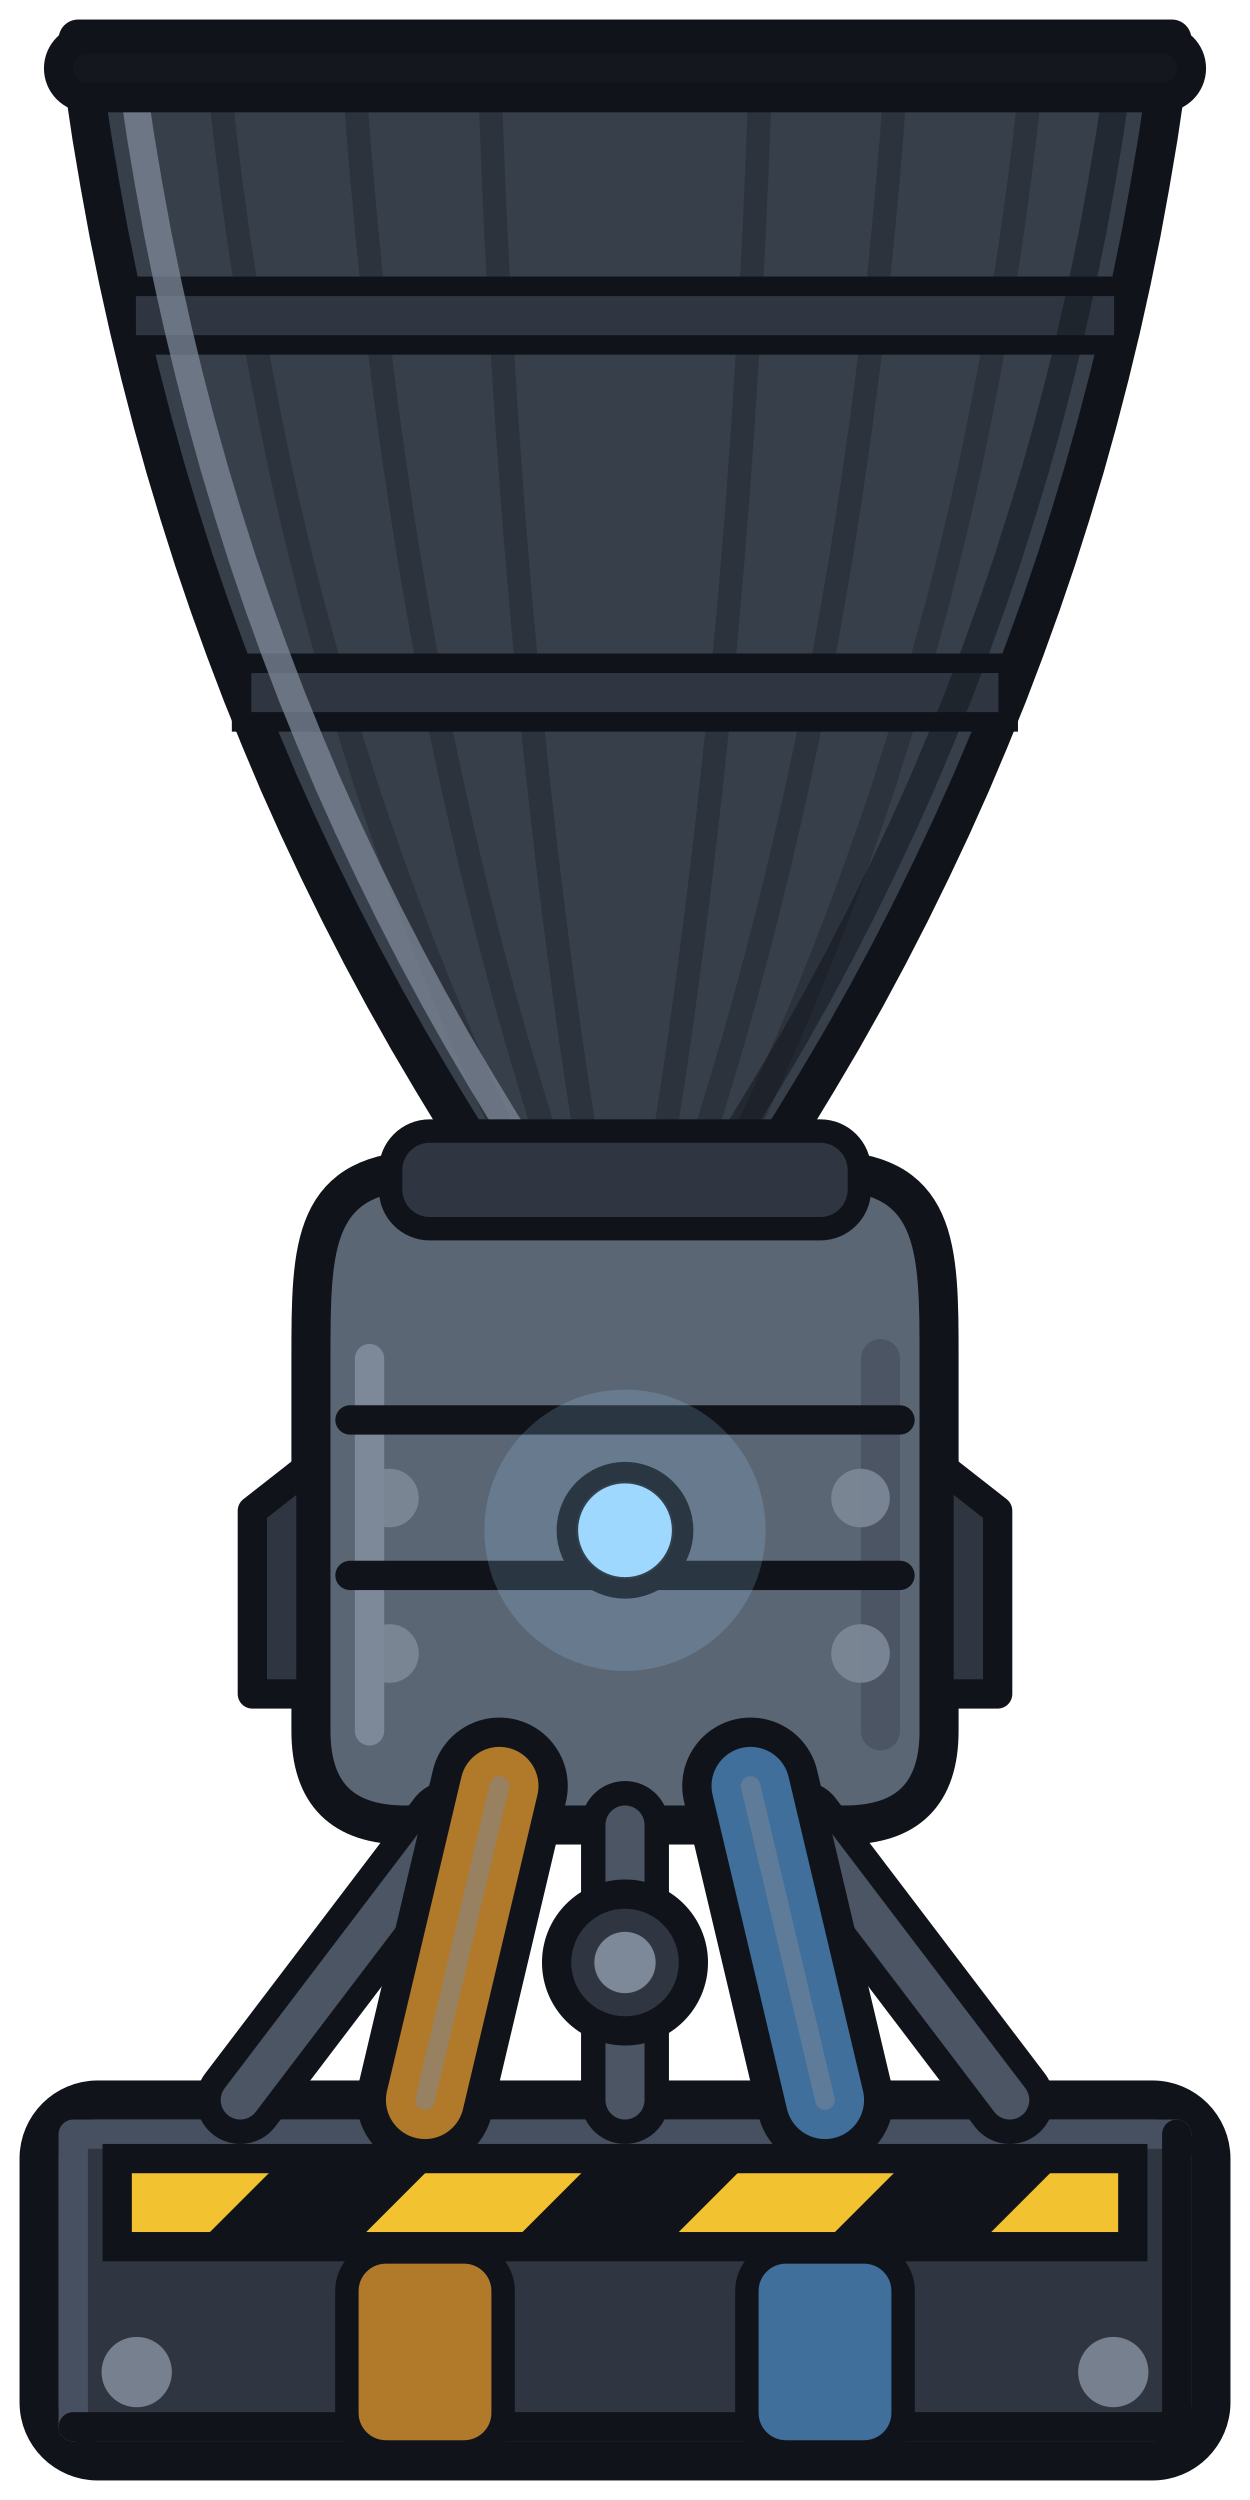
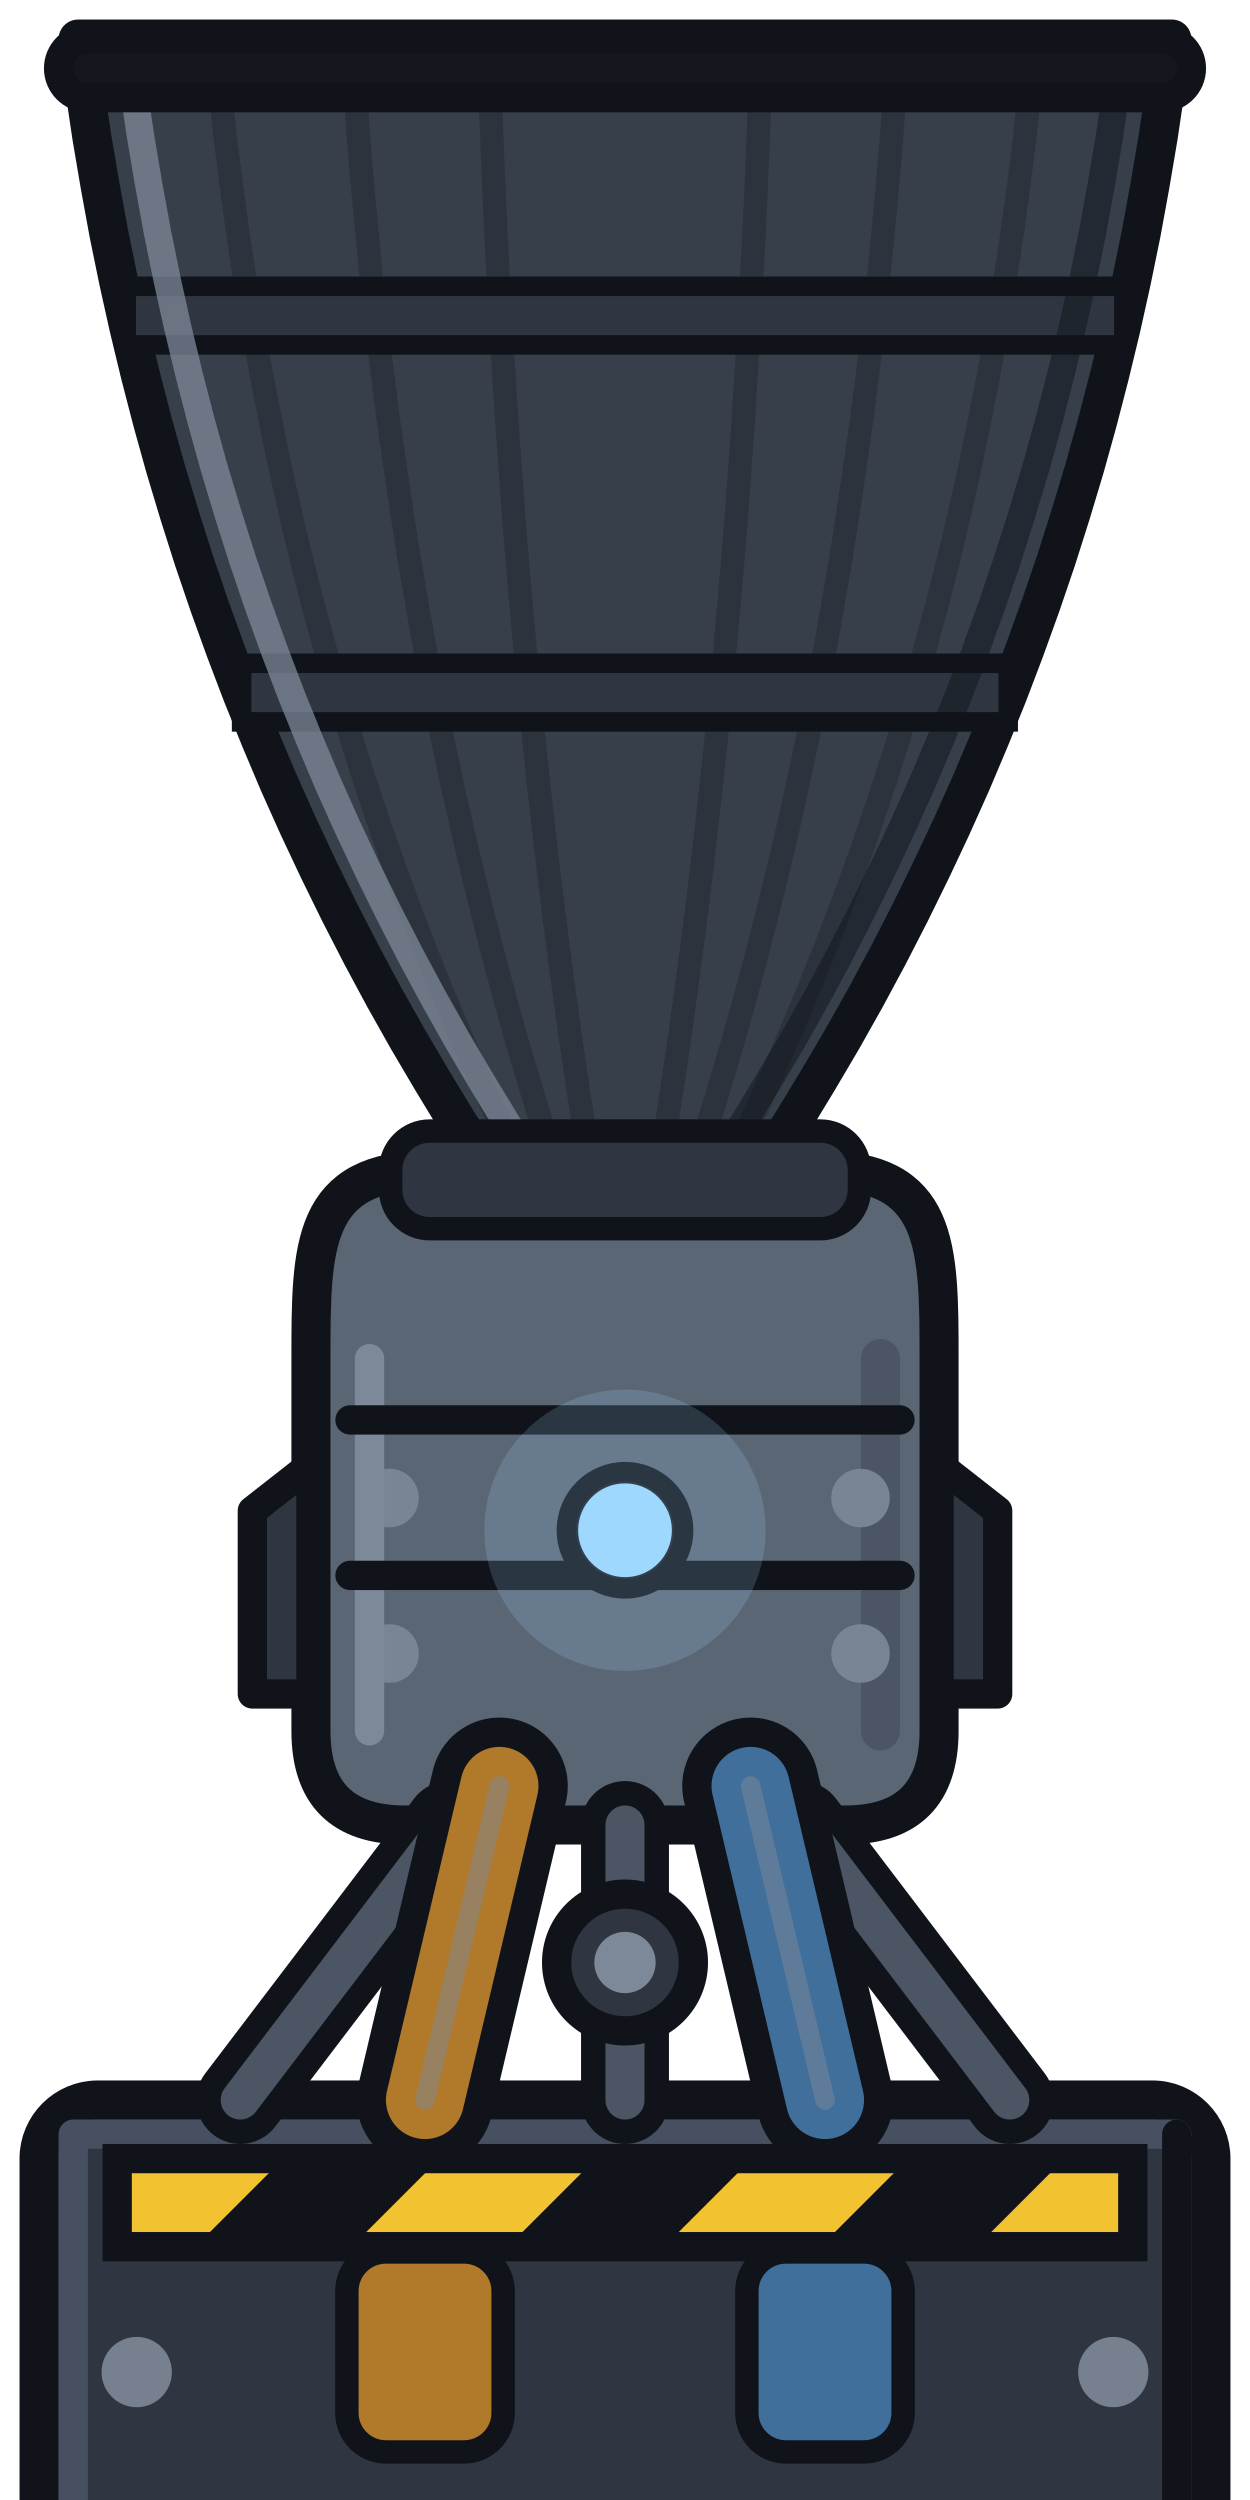
<svg xmlns="http://www.w3.org/2000/svg" width="64" height="128" viewBox="0 0 64 128">
  <defs>
    <radialGradient id="gunship_drive_c_nacelle_s_throat">
      <stop offset="0" stop-color="#ffffff" stop-opacity="0.95" />
      <stop offset="0.35" stop-color="#9fd8ff" stop-opacity="0.9" />
      <stop offset="1" stop-color="#9fd8ff" stop-opacity="0" />
    </radialGradient>
  </defs>
  <g id="base">
-     <rect x="2" y="107.52" width="60" height="18.48" rx="3" fill="#2f3641" stroke="#10141a" stroke-width="2" />
-     <path d="M3.75,124.25 L3.75,109.27 L60.25,109.27" fill="none" stroke="#465060" stroke-width="1.5" stroke-linejoin="round" stroke-linecap="round" data-baked="1" />
-     <path d="M60.25,109.27 L60.25,124.25 L3.75,124.25" fill="none" stroke="#10141a" stroke-width="1.5" stroke-linejoin="round" stroke-linecap="round" data-baked="1" />
+     <rect x="2" y="107.52" width="60" height="26.48" rx="3" fill="#2f3641" stroke="#10141a" stroke-width="2" />
+     <path d="M3.75,132.25 L3.75,109.27 L60.25,109.27" fill="none" stroke="#465060" stroke-width="1.5" stroke-linejoin="round" stroke-linecap="round" data-baked="1" />
+     <path d="M60.25,109.27 L60.25,132.25 L3.75,132.25" fill="none" stroke="#10141a" stroke-width="1.5" stroke-linejoin="round" stroke-linecap="round" data-baked="1" />
    <clipPath id="hz_nacelle_s_6_110">
      <rect x="6" y="110.52" width="52" height="4.51" />
    </clipPath>
    <rect x="6" y="110.52" width="52" height="4.51" fill="#f2c230" />
    <g clip-path="url(#hz_nacelle_s_6_110)">
      <polygon points="-6,115.03 2,115.03 6.51,110.52 -1.49,110.52" fill="#10141a" />
      <polygon points="10,115.03 18,115.03 22.51,110.52 14.51,110.52" fill="#10141a" />
      <polygon points="26,115.03 34,115.03 38.51,110.52 30.51,110.52" fill="#10141a" />
      <polygon points="42,115.03 50,115.03 54.51,110.52 46.51,110.52" fill="#10141a" />
      <polygon points="58,115.03 66,115.03 70.51,110.52 62.51,110.52" fill="#10141a" />
    </g>
    <rect x="6" y="110.52" width="52" height="4.51" fill="none" stroke="#10141a" stroke-width="1.5" />
    <circle cx="7" cy="121.45" r="1.8" fill="#7d8898" opacity="0.9" />
    <circle cx="57" cy="121.45" r="1.8" fill="#7d8898" opacity="0.9" />
    <rect x="17.76" y="115.3" width="8" height="10.24" rx="2" fill="#b07a2a" stroke="#10141a" stroke-width="1.2" />
    <rect x="38.24" y="115.3" width="8" height="10.24" rx="2" fill="#3f6f9a" stroke="#10141a" stroke-width="1.2" />
    <path d="M37.32,70.83 L37.25,70.25 L37.06,69.72 L36.78,69.23 L36.43,68.77 L36.06,68.34 L35.69,67.93 L35.34,67.53 L35.06,67.14 L34.87,66.75 L34.8,66.35 L34.81,66.24 L34.82,66.13 L34.85,66.02 L34.89,65.91 L34.94,65.81 L35,65.72 L36.46,63.68 L37.87,61.62 L39.24,59.55 L40.58,57.45 L41.86,55.34 L43.11,53.22 L44.32,51.07 L45.48,48.91 L46.6,46.73 L47.68,44.53 L48.72,42.32 L49.72,40.09 L50.67,37.84 L51.59,35.57 L52.46,33.28 L53.29,30.98 L54.08,28.66 L54.82,26.33 L55.53,23.97 L56.19,21.6 L56.81,19.21 L57.39,16.81 L57.93,14.38 L58.43,11.94 L58.88,9.48 L59.3,7 L59.67,4.51 L60,2 L4,2 L4.33,4.51 L4.7,7 L5.12,9.48 L5.57,11.94 L6.07,14.38 L6.61,16.81 L7.19,19.21 L7.81,21.6 L8.47,23.97 L9.18,26.33 L9.92,28.66 L10.71,30.98 L11.54,33.28 L12.41,35.57 L13.33,37.84 L14.28,40.09 L15.28,42.32 L16.32,44.53 L17.4,46.73 L18.52,48.91 L19.68,51.07 L20.89,53.22 L22.14,55.34 L23.42,57.45 L24.76,59.55 L26.13,61.62 L27.54,63.68 L29,65.72 L29.06,65.81 L29.11,65.91 L29.15,66.02 L29.18,66.13 L29.19,66.24 L29.2,66.35 L29.13,66.75 L28.94,67.14 L28.66,67.53 L28.31,67.93 L27.94,68.34 L27.57,68.77 L27.22,69.23 L26.94,69.72 L26.75,70.25 L26.68,70.83 Z" fill="#373f4b" stroke="#10141a" stroke-width="2" stroke-linejoin="round" stroke-linecap="round" />
    <path d="M31.3,66.35 L31.3,66.24 L31.29,66.13 L31.29,66.02 L31.28,65.91 L31.26,65.81 L31.25,65.72 L30.89,63.68 L30.53,61.62 L30.19,59.55 L29.86,57.45 L29.53,55.34 L29.22,53.22 L28.92,51.07 L28.63,48.91 L28.35,46.73 L28.08,44.53 L27.82,42.32 L27.57,40.09 L27.33,37.84 L27.1,35.57 L26.89,33.28 L26.68,30.98 L26.48,28.66 L26.29,26.33 L26.12,23.97 L25.95,21.6 L25.8,19.21 L25.65,16.81 L25.52,14.38 L25.39,11.94 L25.28,9.48 L25.18,7 L25.08,4.51 L25,2" fill="none" stroke="#2a3039" stroke-width="1.2" stroke-linejoin="round" stroke-linecap="round" opacity="0.8" />
    <path d="M32.7,66.35 L32.7,66.24 L32.71,66.13 L32.71,66.02 L32.72,65.91 L32.74,65.81 L32.75,65.72 L33.11,63.68 L33.47,61.62 L33.81,59.55 L34.14,57.45 L34.47,55.34 L34.78,53.22 L35.08,51.07 L35.37,48.91 L35.65,46.73 L35.92,44.53 L36.18,42.32 L36.43,40.09 L36.67,37.84 L36.9,35.57 L37.11,33.28 L37.32,30.98 L37.52,28.66 L37.71,26.33 L37.88,23.97 L38.05,21.6 L38.2,19.21 L38.35,16.81 L38.48,14.38 L38.61,11.94 L38.72,9.48 L38.82,7 L38.92,4.51 L39,2" fill="none" stroke="#2a3039" stroke-width="1.2" stroke-linejoin="round" stroke-linecap="round" opacity="0.8" />
    <path d="M30.6,66.35 L30.6,66.24 L30.59,66.13 L30.57,66.02 L30.55,65.91 L30.53,65.81 L30.5,65.72 L29.77,63.68 L29.06,61.62 L28.38,59.55 L27.71,57.45 L27.07,55.34 L26.44,53.22 L25.84,51.07 L25.26,48.91 L24.7,46.73 L24.16,44.53 L23.64,42.32 L23.14,40.09 L22.66,37.84 L22.21,35.57 L21.77,33.28 L21.36,30.98 L20.96,28.66 L20.59,26.33 L20.24,23.97 L19.9,21.6 L19.59,19.21 L19.3,16.81 L19.03,14.38 L18.79,11.94 L18.56,9.48 L18.35,7 L18.17,4.51 L18,2" fill="none" stroke="#2a3039" stroke-width="1.2" stroke-linejoin="round" stroke-linecap="round" opacity="0.8" />
    <path d="M33.4,66.35 L33.4,66.24 L33.41,66.13 L33.43,66.02 L33.45,65.91 L33.47,65.81 L33.5,65.72 L34.23,63.68 L34.94,61.62 L35.62,59.55 L36.29,57.45 L36.93,55.34 L37.56,53.22 L38.16,51.07 L38.74,48.91 L39.3,46.73 L39.84,44.53 L40.36,42.32 L40.86,40.09 L41.34,37.84 L41.79,35.57 L42.23,33.28 L42.64,30.98 L43.04,28.66 L43.41,26.33 L43.76,23.97 L44.1,21.6 L44.41,19.21 L44.7,16.81 L44.97,14.38 L45.21,11.94 L45.44,9.48 L45.65,7 L45.83,4.51 L46,2" fill="none" stroke="#2a3039" stroke-width="1.2" stroke-linejoin="round" stroke-linecap="round" opacity="0.8" />
    <path d="M29.9,66.35 L29.9,66.24 L29.88,66.13 L29.86,66.02 L29.83,65.91 L29.79,65.81 L29.75,65.72 L28.66,63.68 L27.6,61.62 L26.57,59.55 L25.57,57.45 L24.6,55.34 L23.67,53.22 L22.76,51.07 L21.89,48.91 L21.05,46.73 L20.24,44.53 L19.46,42.32 L18.71,40.09 L18,37.84 L17.31,35.57 L16.66,33.28 L16.03,30.98 L15.44,28.66 L14.88,26.33 L14.35,23.97 L13.86,21.6 L13.39,19.21 L12.95,16.81 L12.55,14.38 L12.18,11.94 L11.84,9.48 L11.53,7 L11.25,4.51 L11,2" fill="none" stroke="#2a3039" stroke-width="1.2" stroke-linejoin="round" stroke-linecap="round" opacity="0.8" />
    <path d="M34.1,66.35 L34.1,66.24 L34.12,66.13 L34.14,66.02 L34.17,65.91 L34.21,65.81 L34.25,65.72 L35.34,63.68 L36.4,61.62 L37.43,59.55 L38.43,57.45 L39.4,55.34 L40.33,53.22 L41.24,51.07 L42.11,48.91 L42.95,46.73 L43.76,44.53 L44.54,42.32 L45.29,40.09 L46,37.84 L46.69,35.57 L47.34,33.28 L47.97,30.98 L48.56,28.66 L49.12,26.33 L49.65,23.97 L50.14,21.6 L50.61,19.21 L51.05,16.81 L51.45,14.38 L51.82,11.94 L52.16,9.48 L52.47,7 L52.75,4.51 L53,2" fill="none" stroke="#2a3039" stroke-width="1.2" stroke-linejoin="round" stroke-linecap="round" opacity="0.8" />
    <rect x="12.37" y="33.96" width="39.25" height="3" fill="#2f3641" stroke="#10141a" stroke-width="1" />
    <rect x="6.46" y="14.66" width="51.08" height="3" fill="#2f3641" stroke="#10141a" stroke-width="1" />
    <path d="M31.7,66.35 L31.69,66.24 L31.68,66.13 L31.65,66.02 L31.61,65.91 L31.56,65.81 L31.5,65.72 L30.04,63.68 L28.63,61.62 L27.26,59.55 L25.92,57.45 L24.64,55.34 L23.39,53.22 L22.18,51.07 L21.02,48.91 L19.9,46.73 L18.82,44.53 L17.78,42.32 L16.78,40.09 L15.83,37.84 L14.91,35.57 L14.04,33.28 L13.21,30.98 L12.42,28.66 L11.68,26.33 L10.97,23.97 L10.31,21.6 L9.69,19.21 L9.11,16.81 L8.57,14.38 L8.07,11.94 L7.62,9.48 L7.2,7 L6.83,4.51 L6.5,2" fill="none" stroke="#7d8898" stroke-width="1.4" stroke-linejoin="round" stroke-linecap="round" opacity="0.75" />
    <path d="M32.3,66.35 L32.31,66.24 L32.32,66.13 L32.35,66.02 L32.39,65.91 L32.44,65.81 L32.5,65.72 L33.96,63.68 L35.37,61.62 L36.74,59.55 L38.08,57.45 L39.36,55.34 L40.61,53.22 L41.82,51.07 L42.98,48.91 L44.1,46.73 L45.18,44.53 L46.22,42.32 L47.22,40.09 L48.17,37.84 L49.09,35.57 L49.96,33.28 L50.79,30.98 L51.58,28.66 L52.32,26.33 L53.03,23.97 L53.69,21.6 L54.31,19.21 L54.89,16.81 L55.43,14.38 L55.93,11.94 L56.38,9.48 L56.8,7 L57.17,4.51 L57.5,2" fill="none" stroke="#10141a" stroke-width="1.4" stroke-linejoin="round" stroke-linecap="round" opacity="0.5" />
    <rect x="27.2" y="64.35" width="9.6" height="4" rx="2" fill="#4b5563" stroke="#10141a" stroke-width="1.2" />
    <rect x="3" y="2" width="58" height="3" rx="1.5" fill="#14181e" stroke="#10141a" stroke-width="1.5" />
    <path d="M22,59.91 H42 C48.08,59.91 48.08,63.77 48.08,69.56 V88.62 Q48.08,93.44 43.26,93.44 H20.74 Q15.92,93.44 15.92,88.62 V69.56 C15.92,63.77 15.92,59.91 22,59.91 Z" fill="#5b6675" stroke="#10141a" stroke-width="2" stroke-linejoin="round" stroke-linecap="round" />
    <path d="M18.92,88.62 V69.56" fill="none" stroke="#7d8898" stroke-width="1.5" stroke-linejoin="round" stroke-linecap="round" />
    <path d="M45.08,88.62 V69.56" fill="none" stroke="#4b5563" stroke-width="2" stroke-linejoin="round" stroke-linecap="round" />
    <rect x="20" y="57.91" width="24" height="5" rx="2" fill="#2f3641" stroke="#10141a" stroke-width="1.2" />
    <line x1="17.92" y1="72.7" x2="46.08" y2="72.7" stroke="#10141a" stroke-width="1.5" stroke-linecap="round" />
    <circle cx="19.94" cy="76.7" r="1.5" fill="#7d8898" opacity="0.9" />
    <circle cx="44.06" cy="76.7" r="1.5" fill="#7d8898" opacity="0.9" />
    <line x1="17.92" y1="80.66" x2="46.08" y2="80.66" stroke="#10141a" stroke-width="1.5" stroke-linecap="round" />
    <circle cx="19.94" cy="84.66" r="1.5" fill="#7d8898" opacity="0.9" />
    <circle cx="44.06" cy="84.66" r="1.5" fill="#7d8898" opacity="0.9" />
    <polygon points="15.92,75 12.92,77.35 12.92,86.73 15.92,86.73" fill="#2f3641" stroke="#10141a" stroke-width="1.5" stroke-linejoin="round" />
    <polygon points="48.08,75 51.08,77.35 51.08,86.73 48.08,86.73" fill="#2f3641" stroke="#10141a" stroke-width="1.5" stroke-linejoin="round" />
    <line x1="12.3" y1="107.52" x2="23" y2="93.44" stroke="#10141a" stroke-width="4.5" stroke-linecap="round" />
    <line x1="12.3" y1="107.52" x2="23" y2="93.44" stroke="#4b5563" stroke-width="2" stroke-linecap="round" />
    <line x1="51.7" y1="107.52" x2="41" y2="93.44" stroke="#10141a" stroke-width="4.5" stroke-linecap="round" />
    <line x1="51.7" y1="107.52" x2="41" y2="93.44" stroke="#4b5563" stroke-width="2" stroke-linecap="round" />
    <line x1="32" y1="93.44" x2="32" y2="107.52" stroke="#10141a" stroke-width="4.5" stroke-linecap="round" />
    <line x1="32" y1="93.44" x2="32" y2="107.52" stroke="#4b5563" stroke-width="2" stroke-linecap="round" />
    <circle cx="32" cy="100.48" r="3.5" fill="#2f3641" stroke="#10141a" stroke-width="1.5" />
    <circle cx="32" cy="100.48" r="1.57" fill="#7d8898" />
    <line x1="25.57" y1="91.44" x2="21.76" y2="107.52" stroke="#10141a" stroke-width="7" stroke-linecap="round" />
    <line x1="25.57" y1="91.44" x2="21.76" y2="107.52" stroke="#b07a2a" stroke-width="4" stroke-linecap="round" />
    <line x1="25.57" y1="91.44" x2="21.76" y2="107.52" stroke="#7d8898" stroke-width="1" stroke-linecap="round" opacity="0.5" />
    <line x1="38.43" y1="91.44" x2="42.24" y2="107.52" stroke="#10141a" stroke-width="7" stroke-linecap="round" />
    <line x1="38.43" y1="91.44" x2="42.24" y2="107.52" stroke="#3f6f9a" stroke-width="4" stroke-linecap="round" />
    <line x1="38.43" y1="91.44" x2="42.24" y2="107.52" stroke="#7d8898" stroke-width="1" stroke-linecap="round" opacity="0.5" />
    <circle cx="32" cy="78.35" r="3" fill="#1b2028" stroke="#10141a" stroke-width="1" />
  </g>
  <g id="emissive">
    <g data-light="glow">
      <circle cx="32" cy="78.35" r="7.2" fill="#9fd8ff" opacity="0.18" />
      <circle cx="32" cy="78.35" r="2.4" fill="#9fd8ff" />
    </g>
  </g>
</svg>
